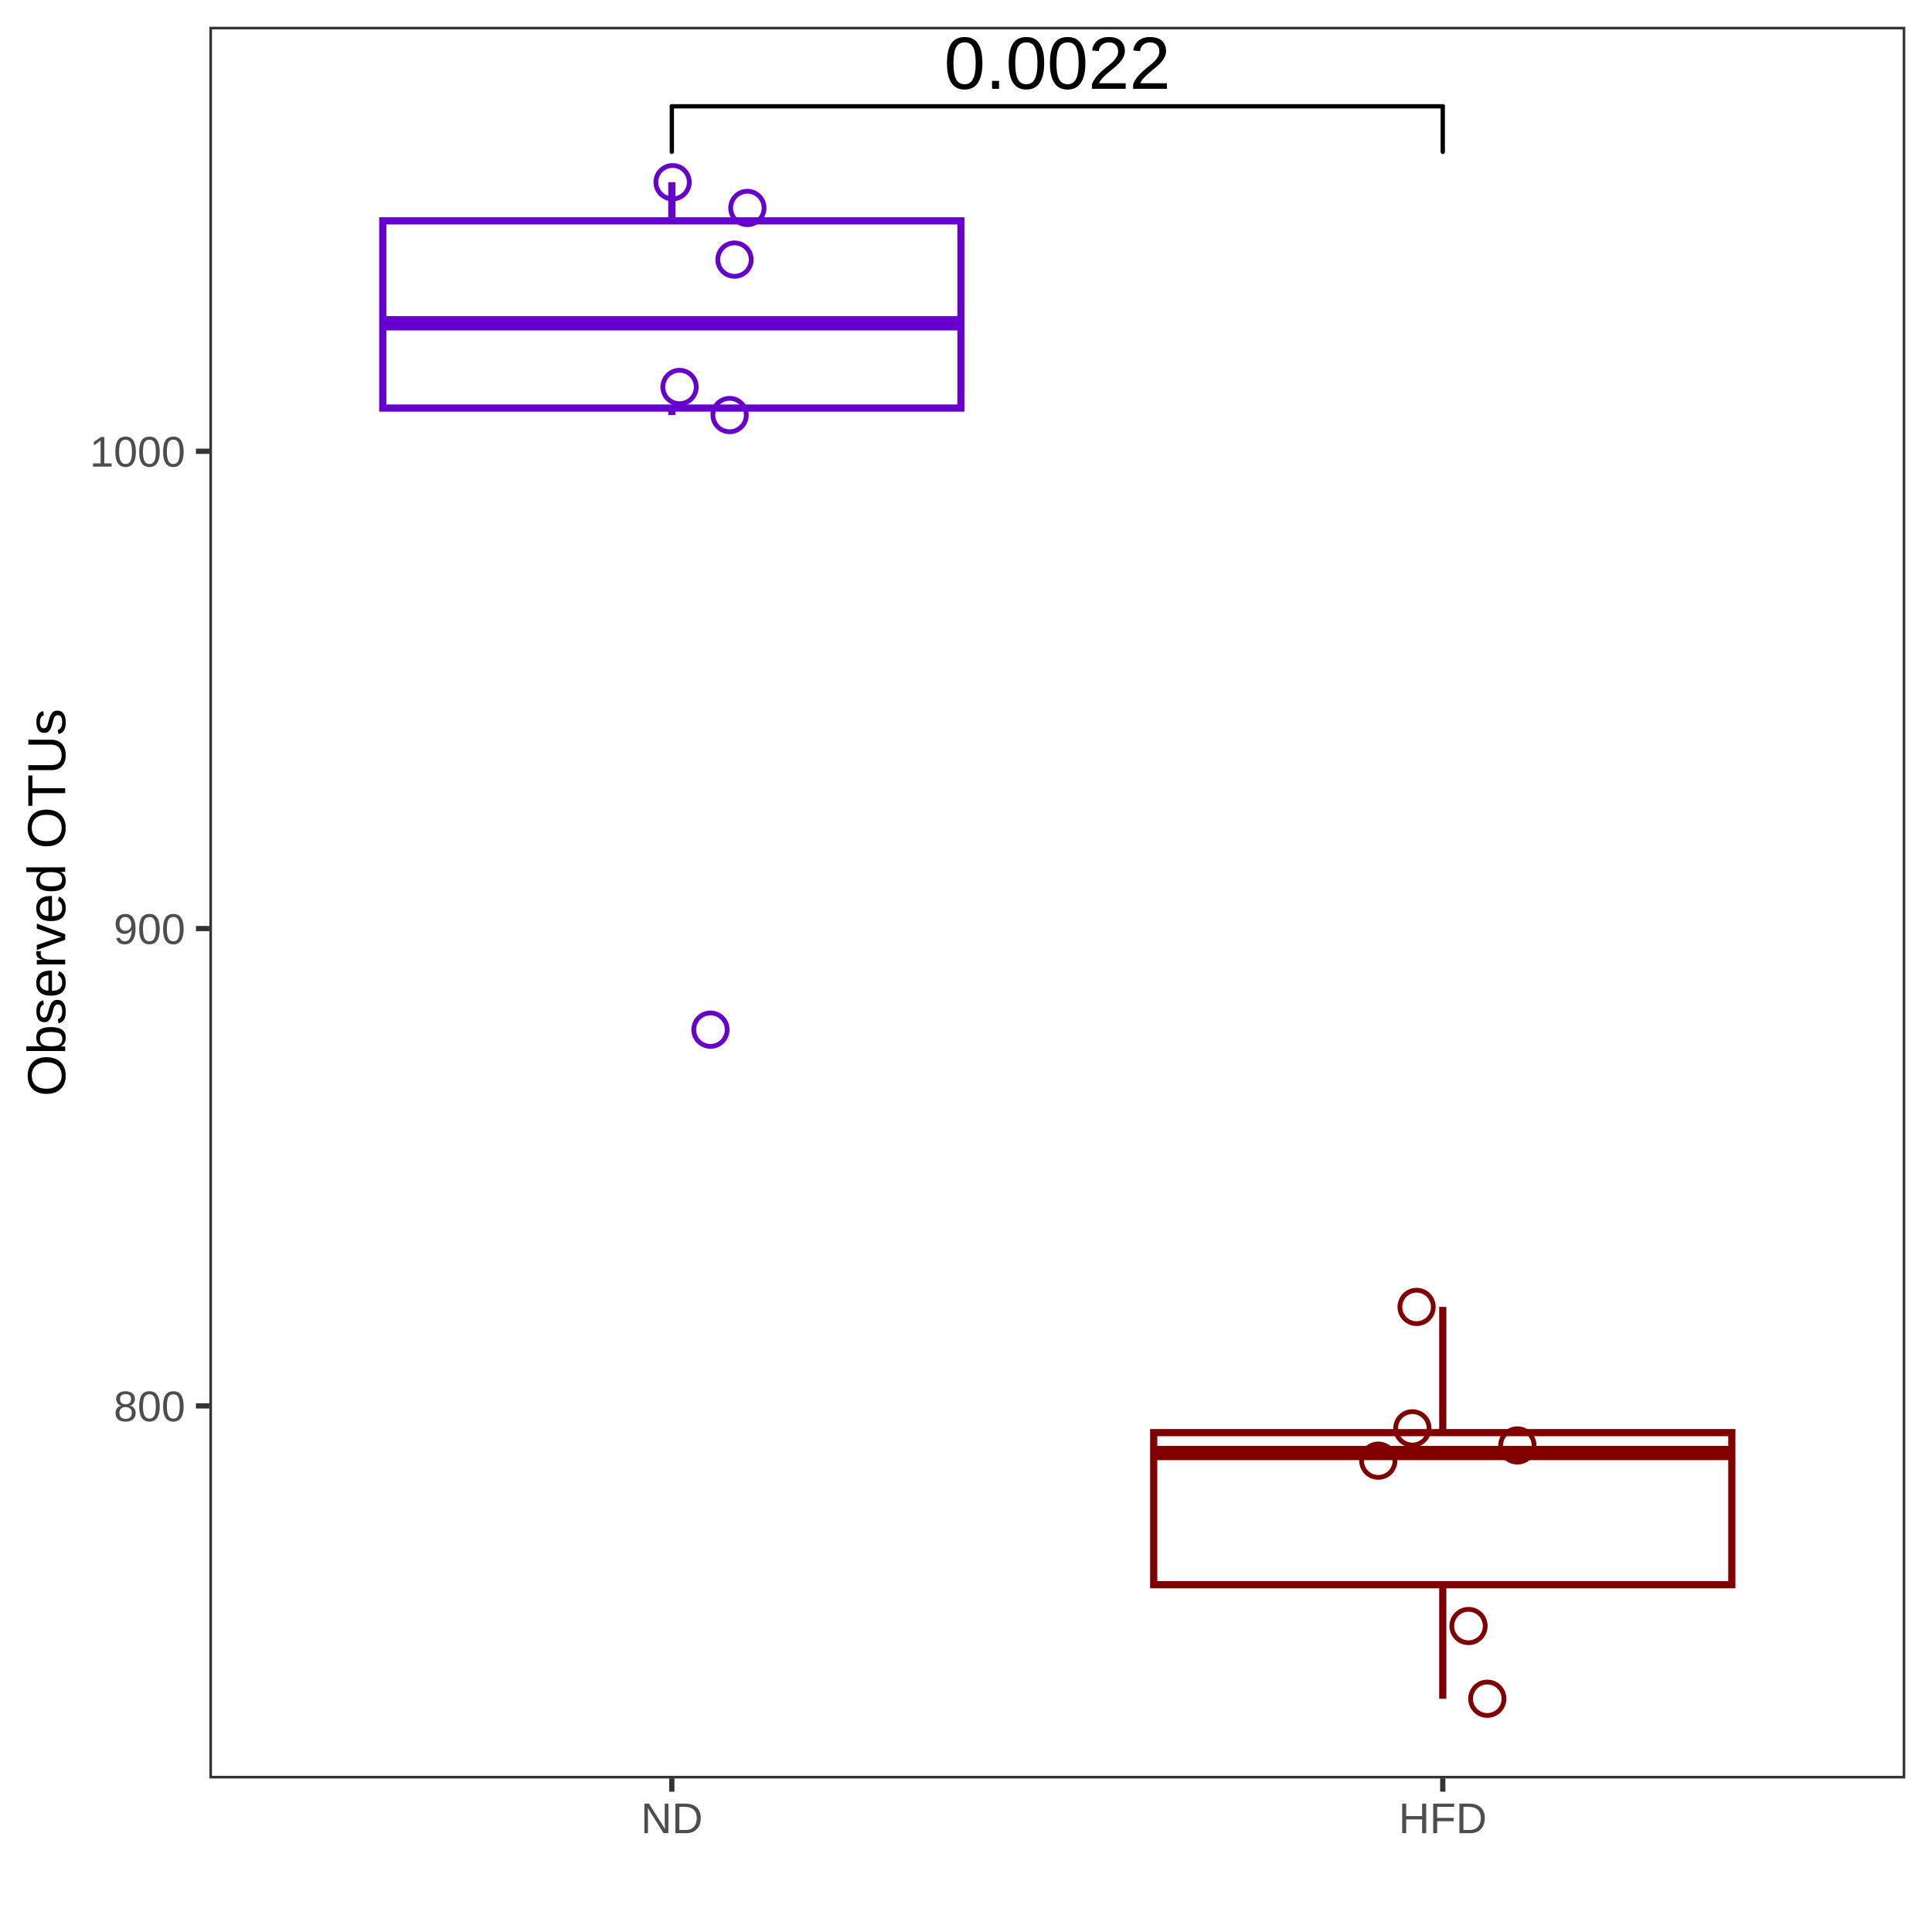
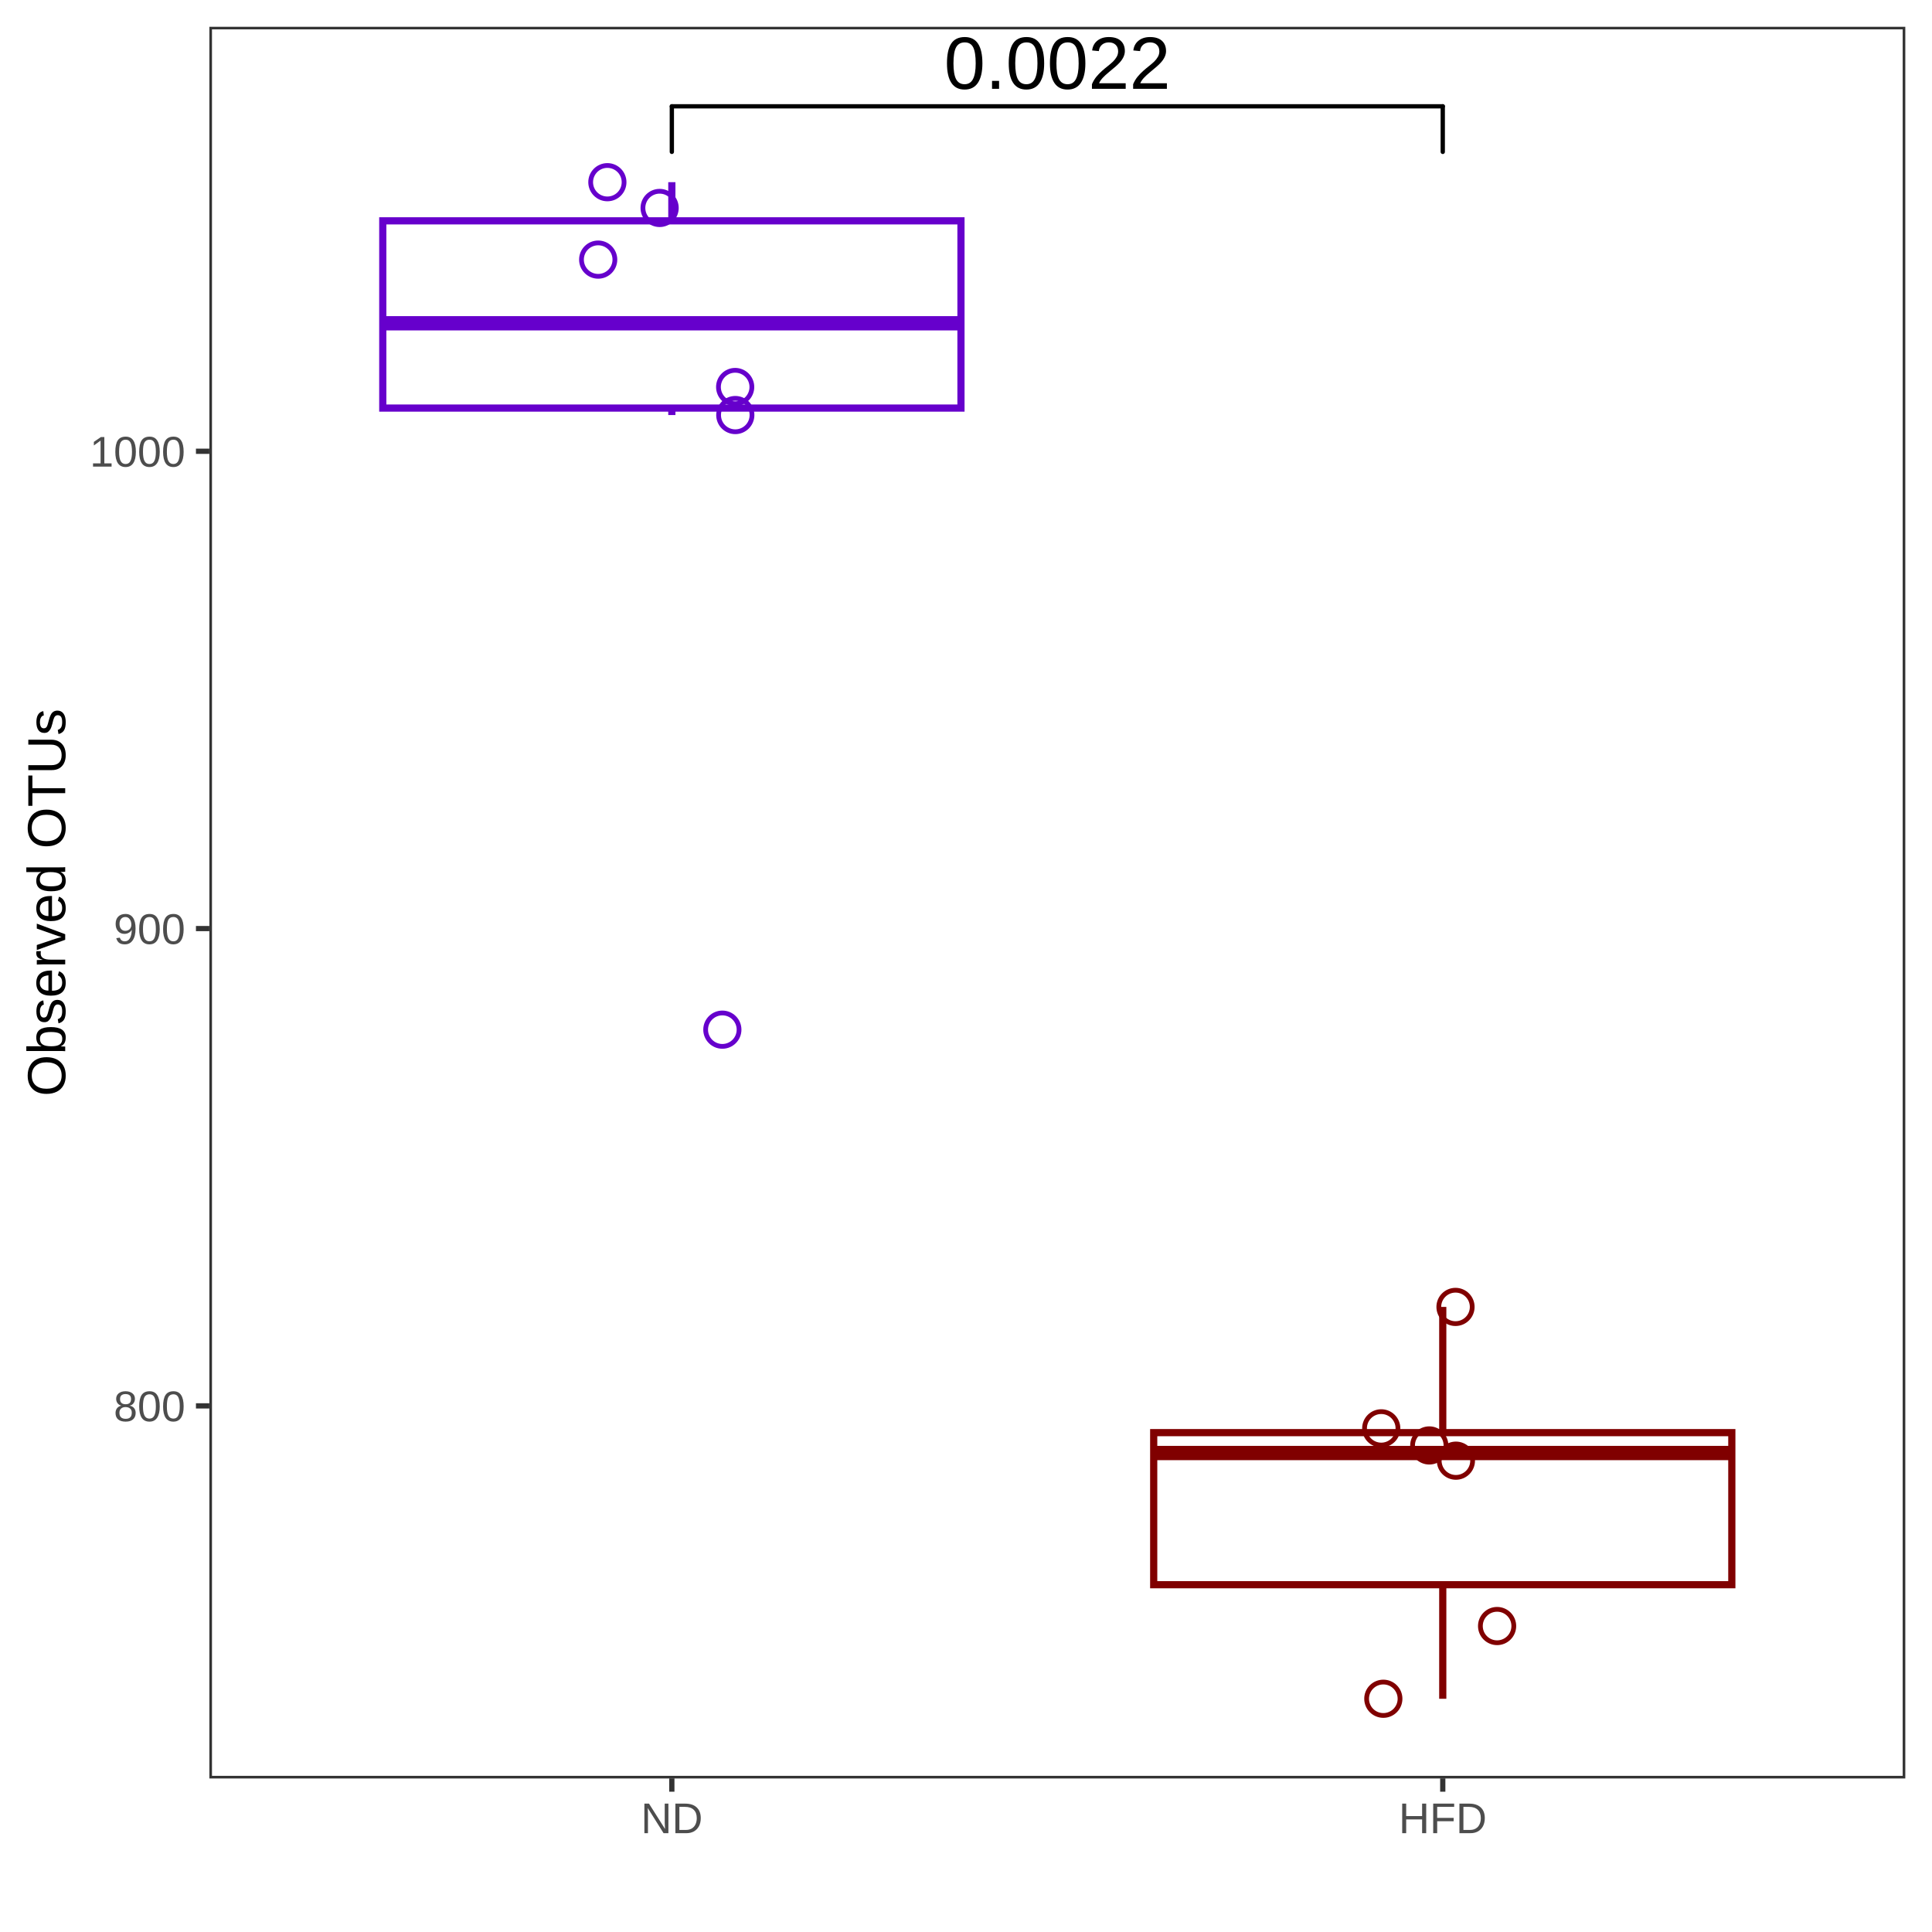
<svg xmlns="http://www.w3.org/2000/svg" class="svglite" width="288.00pt" height="288.00pt" viewBox="0 0 288.00 288.00">
  <defs>
    <style type="text/css">
    .svglite line, .svglite polyline, .svglite polygon, .svglite path, .svglite rect, .svglite circle {
      fill: none;
      stroke: #000000;
      stroke-linecap: round;
      stroke-linejoin: round;
      stroke-miterlimit: 10.00;
    }
    .svglite text {
      white-space: pre;
    }
  </style>
  </defs>
  <rect width="100%" height="100%" style="stroke: none; fill: #FFFFFF;" />
  <defs>
    <clipPath id="cpMC4wMHwyODguMDB8MC4wMHwyODguMDA=">
      <rect x="0.00" y="0.00" width="288.00" height="288.00" />
    </clipPath>
  </defs>
  <g clip-path="url(#cpMC4wMHwyODguMDB8MC4wMHwyODguMDA=)">
    <rect x="0.00" y="0.00" width="288.00" height="288.00" style="stroke-width: 0.78; stroke: #FFFFFF; fill: #FFFFFF;" />
  </g>
  <defs>
    <clipPath id="cpMzEuMjF8Mjg0LjAxfDMuOTl8MjY1LjEw">
      <rect x="31.21" y="3.99" width="252.81" height="261.12" />
    </clipPath>
  </defs>
  <g clip-path="url(#cpMzEuMjF8Mjg0LjAxfDMuOTl8MjY1LjEw)">
    <rect x="31.21" y="3.99" width="252.81" height="261.12" style="stroke-width: 0.78; stroke: none; fill: #FFFFFF;" />
    <line x1="100.15" y1="32.92" x2="100.15" y2="27.16" style="stroke-width: 1.07; stroke: #6600CC; stroke-linecap: butt;" />
    <line x1="100.15" y1="60.83" x2="100.15" y2="61.87" style="stroke-width: 1.07; stroke: #6600CC; stroke-linecap: butt;" />
    <polygon points="57.06,32.92 57.06,60.83 143.25,60.83 143.25,32.92 57.06,32.92 " style="stroke-width: 1.07; stroke: #6600CC; stroke-linecap: butt; stroke-linejoin: miter; fill: #FFFFFF;" />
    <line x1="57.06" y1="48.19" x2="143.25" y2="48.19" style="stroke-width: 2.13; stroke: #6600CC; stroke-linecap: butt; stroke-linejoin: miter;" />
    <line x1="215.07" y1="213.56" x2="215.07" y2="194.82" style="stroke-width: 1.07; stroke: #800000; stroke-linecap: butt;" />
    <line x1="215.07" y1="236.23" x2="215.07" y2="253.23" style="stroke-width: 1.07; stroke: #800000; stroke-linecap: butt;" />
    <polygon points="171.98,213.56 171.98,236.23 258.16,236.23 258.16,213.56 171.98,213.56 " style="stroke-width: 1.07; stroke: #800000; stroke-linecap: butt; stroke-linejoin: miter; fill: #FFFFFF;" />
    <line x1="171.98" y1="216.60" x2="258.16" y2="216.60" style="stroke-width: 2.13; stroke: #800000; stroke-linecap: butt; stroke-linejoin: miter;" />
-     <circle cx="226.19" cy="215.47" r="2.49" style="stroke-width: 0.71; stroke: #800000;" />
-     <circle cx="211.17" cy="194.82" r="2.49" style="stroke-width: 0.71; stroke: #800000;" />
-     <circle cx="221.71" cy="253.23" r="2.49" style="stroke-width: 0.71; stroke: #800000;" />
-     <circle cx="108.76" cy="61.87" r="2.49" style="stroke-width: 0.71; stroke: #6600CC;" />
-     <circle cx="101.30" cy="57.69" r="2.49" style="stroke-width: 0.71; stroke: #6600CC;" />
-     <circle cx="205.46" cy="217.74" r="2.49" style="stroke-width: 0.71; stroke: #800000;" />
-     <circle cx="111.41" cy="31.00" r="2.49" style="stroke-width: 0.71; stroke: #6600CC;" />
-     <circle cx="100.26" cy="27.16" r="2.49" style="stroke-width: 0.71; stroke: #6600CC;" />
-     <circle cx="109.49" cy="38.70" r="2.49" style="stroke-width: 0.71; stroke: #6600CC;" />
-     <circle cx="218.91" cy="242.39" r="2.49" style="stroke-width: 0.71; stroke: #800000;" />
-     <circle cx="210.54" cy="212.92" r="2.49" style="stroke-width: 0.71; stroke: #800000;" />
-     <circle cx="105.91" cy="153.49" r="2.49" style="stroke-width: 0.71; stroke: #6600CC;" />
+     <circle cx="213.06" cy="215.47" r="2.49" style="stroke-width: 0.71; stroke: #800000;" />
+     <circle cx="216.97" cy="194.82" r="2.49" style="stroke-width: 0.71; stroke: #800000;" />
+     <circle cx="206.21" cy="253.23" r="2.49" style="stroke-width: 0.71; stroke: #800000;" />
+     <circle cx="109.61" cy="61.87" r="2.49" style="stroke-width: 0.71; stroke: #6600CC;" />
+     <circle cx="109.59" cy="57.69" r="2.49" style="stroke-width: 0.71; stroke: #6600CC;" />
+     <circle cx="217.03" cy="217.74" r="2.49" style="stroke-width: 0.71; stroke: #800000;" />
+     <circle cx="98.33" cy="31.00" r="2.49" style="stroke-width: 0.71; stroke: #6600CC;" />
+     <circle cx="90.54" cy="27.16" r="2.49" style="stroke-width: 0.71; stroke: #6600CC;" />
+     <circle cx="89.17" cy="38.70" r="2.49" style="stroke-width: 0.71; stroke: #6600CC;" />
+     <circle cx="223.17" cy="242.39" r="2.49" style="stroke-width: 0.71; stroke: #800000;" />
+     <circle cx="205.90" cy="212.92" r="2.49" style="stroke-width: 0.71; stroke: #800000;" />
+     <circle cx="107.68" cy="153.49" r="2.49" style="stroke-width: 0.71; stroke: #6600CC;" />
    <text x="157.61" y="13.24" text-anchor="middle" style="font-size: 11.04px; font-family: &quot;Arial&quot;;" textLength="33.74px" lengthAdjust="spacingAndGlyphs">0.0022</text>
    <line x1="215.07" y1="22.64" x2="215.07" y2="15.85" style="stroke-width: 0.64;" />
    <line x1="215.07" y1="15.85" x2="100.15" y2="15.85" style="stroke-width: 0.64;" />
    <line x1="100.15" y1="15.85" x2="100.15" y2="22.64" style="stroke-width: 0.64;" />
    <rect x="31.21" y="3.99" width="252.81" height="261.12" style="stroke-width: 0.78; stroke: #333333;" />
  </g>
  <g clip-path="url(#cpMC4wMHwyODguMDB8MC4wMHwyODguMDA=)">
    <text x="27.62" y="211.86" text-anchor="end" style="font-size: 6.40px;fill: #4D4D4D; font-family: &quot;Arial&quot;;" textLength="10.67px" lengthAdjust="spacingAndGlyphs">800</text>
    <text x="27.62" y="140.71" text-anchor="end" style="font-size: 6.40px;fill: #4D4D4D; font-family: &quot;Arial&quot;;" textLength="10.67px" lengthAdjust="spacingAndGlyphs">900</text>
    <text x="27.62" y="69.56" text-anchor="end" style="font-size: 6.40px;fill: #4D4D4D; font-family: &quot;Arial&quot;;" textLength="14.23px" lengthAdjust="spacingAndGlyphs">1000</text>
    <polyline points="29.21,209.57 31.21,209.57 " style="stroke-width: 0.78; stroke: #333333; stroke-linecap: butt;" />
    <polyline points="29.21,138.42 31.21,138.42 " style="stroke-width: 0.78; stroke: #333333; stroke-linecap: butt;" />
    <polyline points="29.21,67.27 31.21,67.27 " style="stroke-width: 0.78; stroke: #333333; stroke-linecap: butt;" />
    <polyline points="100.15,267.09 100.15,265.10 " style="stroke-width: 0.78; stroke: #333333; stroke-linecap: butt;" />
    <polyline points="215.07,267.09 215.07,265.10 " style="stroke-width: 0.78; stroke: #333333; stroke-linecap: butt;" />
    <text x="100.15" y="273.27" text-anchor="middle" style="font-size: 6.40px;fill: #4D4D4D; font-family: &quot;Arial&quot;;" textLength="9.23px" lengthAdjust="spacingAndGlyphs">ND</text>
    <text x="215.07" y="273.27" text-anchor="middle" style="font-size: 6.40px;fill: #4D4D4D; font-family: &quot;Arial&quot;;" textLength="13.13px" lengthAdjust="spacingAndGlyphs">HFD</text>
    <text transform="translate(9.72,134.54) rotate(-90)" text-anchor="middle" style="font-size: 8.00px; font-family: &quot;Arial&quot;;" textLength="57.80px" lengthAdjust="spacingAndGlyphs">Observed OTUs</text>
  </g>
</svg>
